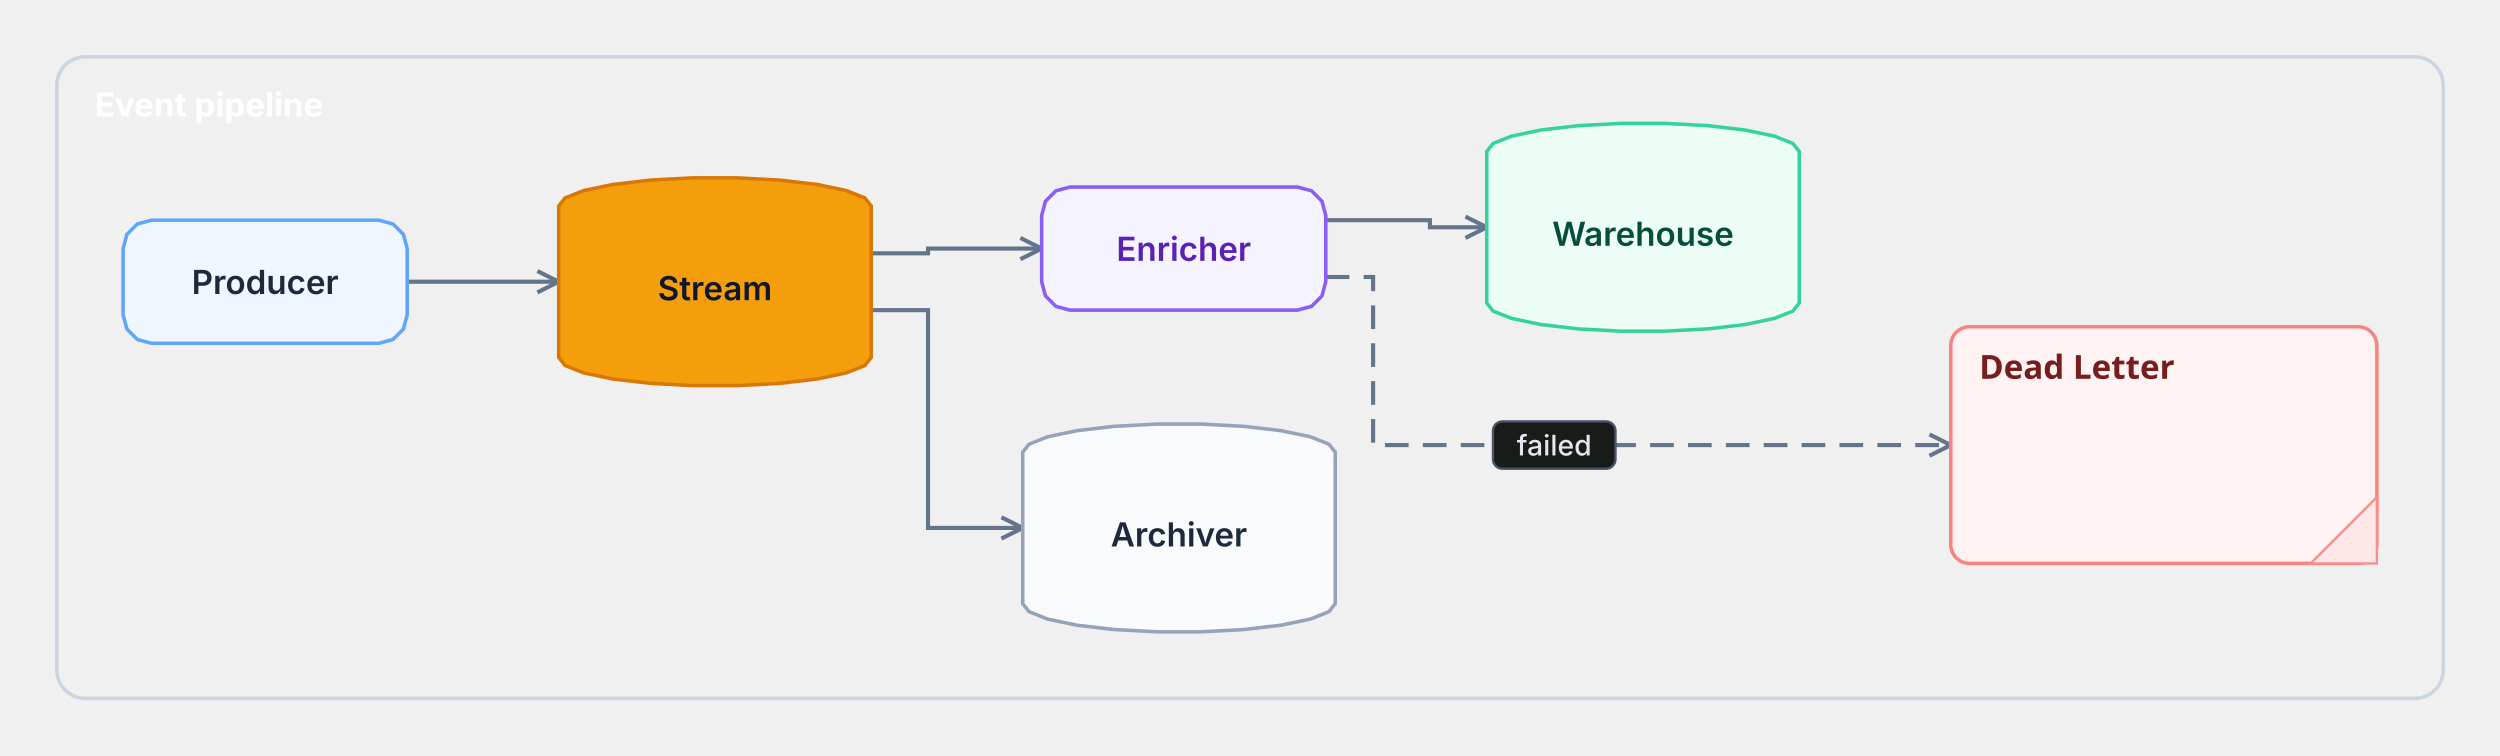
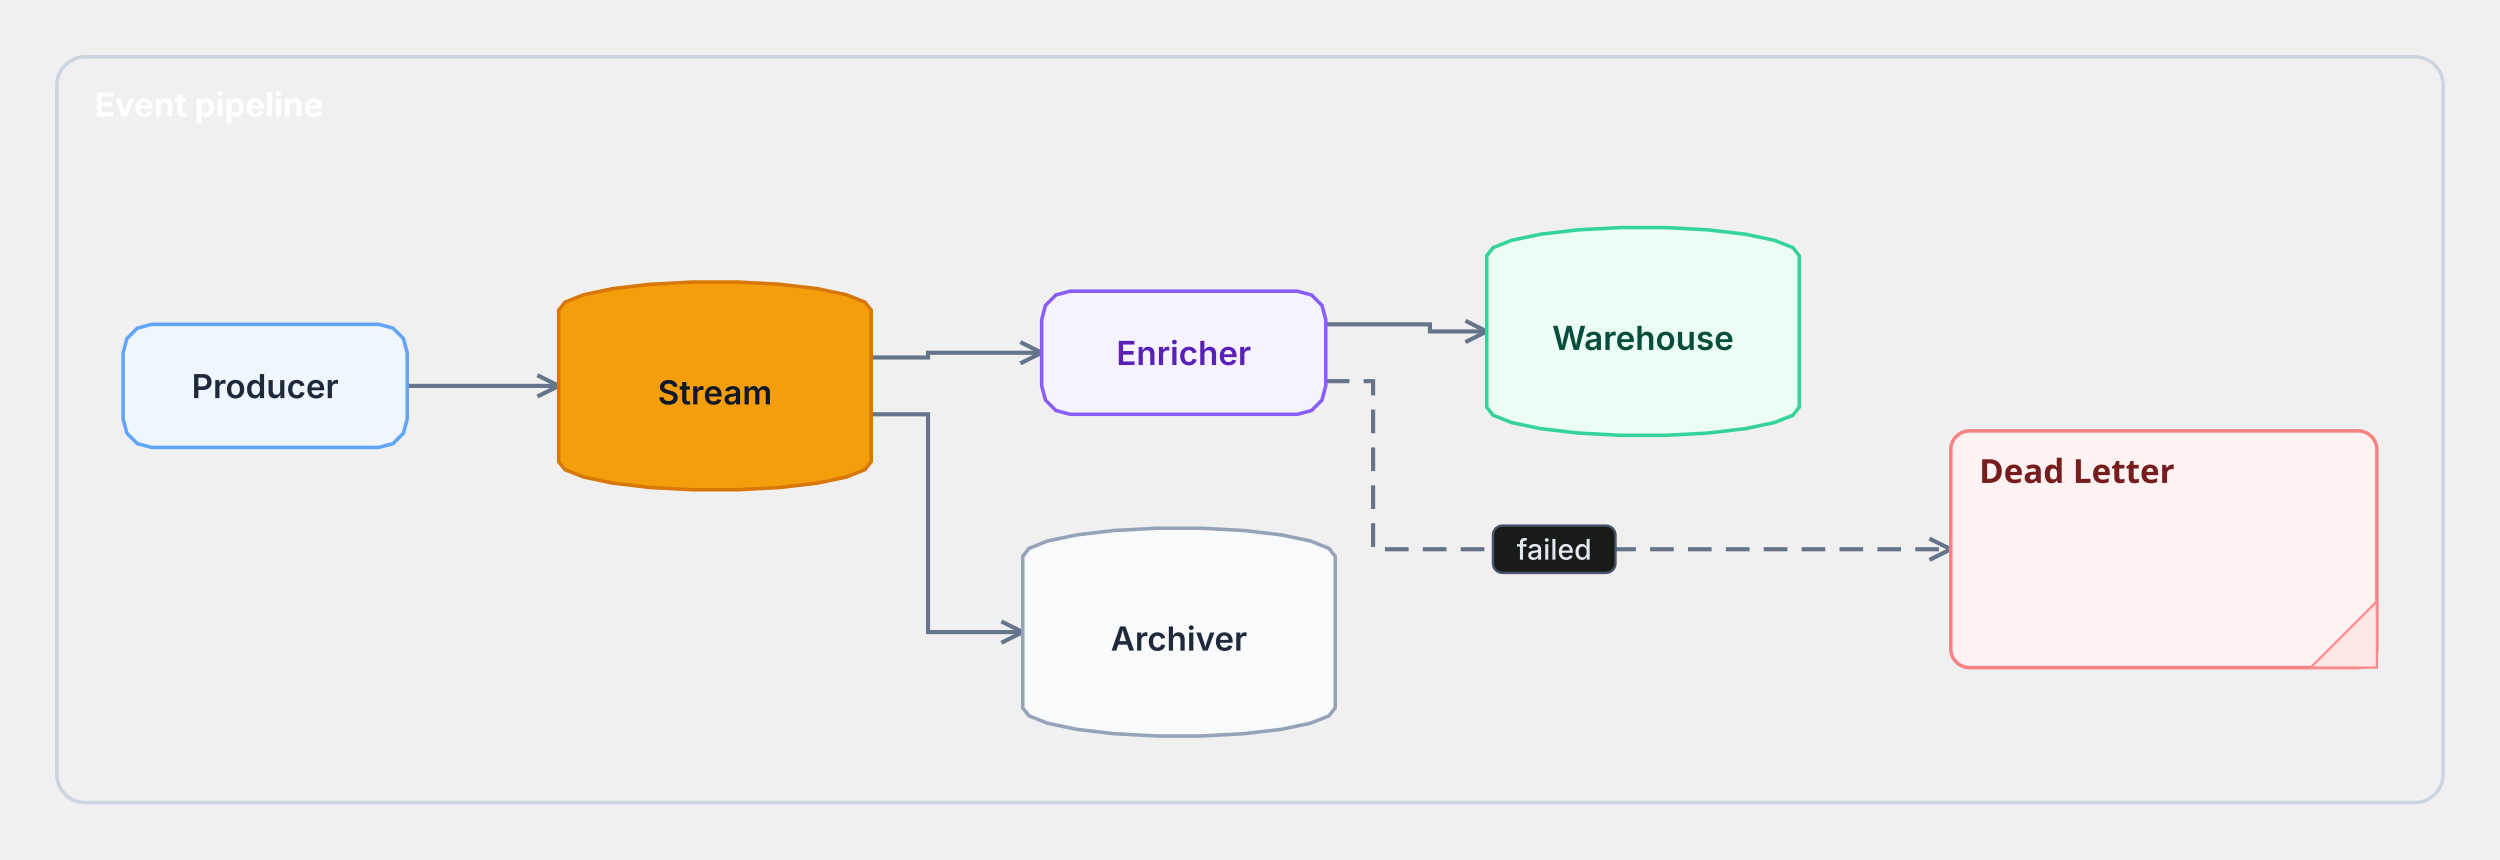
- <svg xmlns="http://www.w3.org/2000/svg" viewBox="-24 -24 1056 319" width="1056" height="319" data-openflowkit-document="template-event-pipeline" data-page="page-1" data-theme="dark" data-pixel-ratio="1">
+ <svg xmlns="http://www.w3.org/2000/svg" viewBox="-24 -24 1056 363" width="1056" height="363" data-openflowkit-document="template-event-pipeline" data-page="page-1" data-theme="dark" data-pixel-ratio="1">
  <g data-node-id="dsl-15ok3xj" transform="matrix(1 0 0 1 0 0)">
-     <rect x="0" y="0" width="1008" height="271" rx="12" fill="rgba(241,245,249,0.08)" stroke="#cbd5e1" stroke-width="1.5" />
+     <rect x="0" y="0" width="1008" height="315" rx="12" fill="rgba(241,245,249,0.08)" stroke="#cbd5e1" stroke-width="1.5" />
    <g>
      <text x="16" y="20" text-anchor="start" dominant-baseline="middle" fill="#ffffff" font-family="Inter, ui-sans-serif, system-ui, sans-serif" font-size="14" font-weight="700">Event pipeline</text>
    </g>
  </g>
  <g data-connector-id="edge:producer-&gt;stream:1">
-     <path d="M148 95 L212 95" fill="none" stroke="#64748b" stroke-width="1.75" opacity="1" />
-     <path d="M203 99.5 L212 95 L203 90.5" fill="none" stroke="#64748b" stroke-width="1.75" opacity="1" stroke-linejoin="round" />
+     <path d="M148 139 L212 139" fill="none" stroke="#64748b" stroke-width="1.75" opacity="1" />
+     <path d="M203 143.5 L212 139 L203 134.5" fill="none" stroke="#64748b" stroke-width="1.75" opacity="1" stroke-linejoin="round" />
  </g>
  <g data-connector-id="edge:stream-&gt;enricher:1">
-     <path d="M344 83 L368 83 L368 81 L416 81" fill="none" stroke="#64748b" stroke-width="1.75" opacity="1" />
-     <path d="M407 85.5 L416 81 L407 76.5" fill="none" stroke="#64748b" stroke-width="1.75" opacity="1" stroke-linejoin="round" />
+     <path d="M344 127 L368 127 L368 125 L416 125" fill="none" stroke="#64748b" stroke-width="1.75" opacity="1" />
+     <path d="M407 129.5 L416 125 L407 120.5" fill="none" stroke="#64748b" stroke-width="1.75" opacity="1" stroke-linejoin="round" />
  </g>
  <g data-connector-id="edge:stream-&gt;archiver:1">
-     <path d="M344 107 L368 107 L368 199 L408 199" fill="none" stroke="#64748b" stroke-width="1.75" opacity="1" />
-     <path d="M399 203.5 L408 199 L399 194.5" fill="none" stroke="#64748b" stroke-width="1.75" opacity="1" stroke-linejoin="round" />
+     <path d="M344 151 L368 151 L368 243 L408 243" fill="none" stroke="#64748b" stroke-width="1.75" opacity="1" />
+     <path d="M399 247.5 L408 243 L399 238.5" fill="none" stroke="#64748b" stroke-width="1.75" opacity="1" stroke-linejoin="round" />
  </g>
  <g data-connector-id="edge:enricher-&gt;warehouse:1">
-     <path d="M536 69 L580 69 L580 72 L604 72" fill="none" stroke="#64748b" stroke-width="1.75" opacity="1" />
-     <path d="M595 76.5 L604 72 L595 67.5" fill="none" stroke="#64748b" stroke-width="1.75" opacity="1" stroke-linejoin="round" />
+     <path d="M536 113 L580 113 L580 116 L604 116" fill="none" stroke="#64748b" stroke-width="1.75" opacity="1" />
+     <path d="M595 120.5 L604 116 L595 111.5" fill="none" stroke="#64748b" stroke-width="1.75" opacity="1" stroke-linejoin="round" />
  </g>
  <g data-connector-id="edge:enricher-&gt;dead-letter:1">
-     <path d="M536 93 L556 93 L556 164 L800 164" fill="none" stroke="#64748b" stroke-width="1.75" opacity="1" stroke-dasharray="10 6" />
-     <rect x="606.62" y="154" width="51.76" height="20" rx="4" fill="#191b19" stroke="#475569" stroke-width="1" />
-     <text x="632.5" y="164" text-anchor="middle" dominant-baseline="middle" fill="#e2e8f0" font-family="Inter, ui-sans-serif, system-ui, sans-serif" font-size="12" font-weight="500">failed</text>
-     <path d="M791 168.5 L800 164 L791 159.5" fill="none" stroke="#64748b" stroke-width="1.75" opacity="1" stroke-linejoin="round" />
+     <path d="M536 137 L556 137 L556 208 L800 208" fill="none" stroke="#64748b" stroke-width="1.75" opacity="1" stroke-dasharray="10 6" />
+     <rect x="606.62" y="198" width="51.76" height="20" rx="4" fill="#191b19" stroke="#475569" stroke-width="1" />
+     <text x="632.5" y="208" text-anchor="middle" dominant-baseline="middle" fill="#e2e8f0" font-family="Inter, ui-sans-serif, system-ui, sans-serif" font-size="12" font-weight="500">failed</text>
+     <path d="M791 212.5 L800 208 L791 203.5" fill="none" stroke="#64748b" stroke-width="1.75" opacity="1" stroke-linejoin="round" />
  </g>
-   <g data-node-id="producer" transform="matrix(1 0 0 1 28 69)">
+   <g data-node-id="producer" transform="matrix(1 0 0 1 28 113)">
    <path d="M108 0 L114 1.608 L118.392 6 L120 12 L120 40 L118.392 46 L114 50.392 L108 52 L12 52 L6 50.392 L1.608 46 L0 40 L0 12 L1.608 6 L6 1.608 L12 0 Z" fill="#eff6ff" stroke="#60a5fa" stroke-width="1.5" />
    <g>
      <text x="60" y="26" text-anchor="middle" dominant-baseline="middle" fill="#1e293b" font-family="Inter, ui-sans-serif, system-ui, sans-serif" font-size="14" font-weight="600">Producer</text>
    </g>
  </g>
-   <g data-node-id="stream" transform="matrix(1 0 0 1 212 51)">
+   <g data-node-id="stream" transform="matrix(1 0 0 1 212 95)">
    <path d="M0 12 L2.673 8.619 L10.477 5.512 L22.779 2.931 L38.583 1.084 L56.607 0.122 L75.393 0.122 L93.417 1.084 L109.221 2.931 L121.523 5.512 L129.327 8.619 L132 12 L132 76 L129.327 79.381 L121.523 82.488 L109.221 85.069 L93.417 86.916 L75.393 87.878 L56.607 87.878 L38.583 86.916 L22.779 85.069 L10.477 82.488 L2.673 79.381 L0 76 Z" fill="#f59e0b" stroke="#d97706" stroke-width="1.5" />
    <g>
      <text x="66" y="46.64" text-anchor="middle" dominant-baseline="middle" fill="#0f172a" font-family="Inter, ui-sans-serif, system-ui, sans-serif" font-size="14" font-weight="600">Stream</text>
    </g>
  </g>
-   <g data-node-id="enricher" transform="matrix(1 0 0 1 416 55)">
+   <g data-node-id="enricher" transform="matrix(1 0 0 1 416 99)">
    <path d="M108 0 L114 1.608 L118.392 6 L120 12 L120 40 L118.392 46 L114 50.392 L108 52 L12 52 L6 50.392 L1.608 46 L0 40 L0 12 L1.608 6 L6 1.608 L12 0 Z" fill="#f5f3ff" stroke="#8b5cf6" stroke-width="1.5" />
    <g>
      <text x="60" y="26" text-anchor="middle" dominant-baseline="middle" fill="#5b21b6" font-family="Inter, ui-sans-serif, system-ui, sans-serif" font-size="14" font-weight="600">Enricher</text>
    </g>
  </g>
-   <g data-node-id="archiver" transform="matrix(1 0 0 1 408 155)">
+   <g data-node-id="archiver" transform="matrix(1 0 0 1 408 199)">
    <path d="M0 12 L2.673 8.619 L10.477 5.512 L22.779 2.931 L38.583 1.084 L56.607 0.122 L75.393 0.122 L93.417 1.084 L109.221 2.931 L121.523 5.512 L129.327 8.619 L132 12 L132 76 L129.327 79.381 L121.523 82.488 L109.221 85.069 L93.417 86.916 L75.393 87.878 L56.607 87.878 L38.583 86.916 L22.779 85.069 L10.477 82.488 L2.673 79.381 L0 76 Z" fill="#f8fafc" stroke="#94a3b8" stroke-width="1.5" />
    <g>
      <text x="66" y="46.64" text-anchor="middle" dominant-baseline="middle" fill="#1e293b" font-family="Inter, ui-sans-serif, system-ui, sans-serif" font-size="14" font-weight="600">Archiver</text>
    </g>
  </g>
-   <g data-node-id="warehouse" transform="matrix(1 0 0 1 604 28)">
+   <g data-node-id="warehouse" transform="matrix(1 0 0 1 604 72)">
    <path d="M0 12 L2.673 8.619 L10.477 5.512 L22.779 2.931 L38.583 1.084 L56.607 0.122 L75.393 0.122 L93.417 1.084 L109.221 2.931 L121.523 5.512 L129.327 8.619 L132 12 L132 76 L129.327 79.381 L121.523 82.488 L109.221 85.069 L93.417 86.916 L75.393 87.878 L56.607 87.878 L38.583 86.916 L22.779 85.069 L10.477 82.488 L2.673 79.381 L0 76 Z" fill="#ecfdf5" stroke="#34d399" stroke-width="1.5" />
    <g>
      <text x="66" y="46.64" text-anchor="middle" dominant-baseline="middle" fill="#064e3b" font-family="Inter, ui-sans-serif, system-ui, sans-serif" font-size="14" font-weight="600">Warehouse</text>
    </g>
  </g>
-   <g data-node-id="dead-letter" data-node-kind="sticky" transform="matrix(1 0 0 1 800 114)">
+   <g data-node-id="dead-letter" data-node-kind="sticky" transform="matrix(1 0 0 1 800 158)">
    <rect width="180" height="100" rx="8" fill="#fef2f2" stroke="#f98282" stroke-width="1.5" />
    <path d="M152 100 L180 72 L180 100 Z" fill="#fee7e7" stroke="#f98d8d" />
    <text x="12" y="22" fill="#761d1e" font-family="system-ui,sans-serif" font-size="14" font-weight="700">
      <tspan x="12" dy="0">Dead Letter</tspan>
    </text>
    <text x="12" y="46" fill="#881b1d" font-family="system-ui,sans-serif" font-size="12" font-weight="500">
      <tspan x="12" dy="0" />
    </text>
  </g>
</svg>
